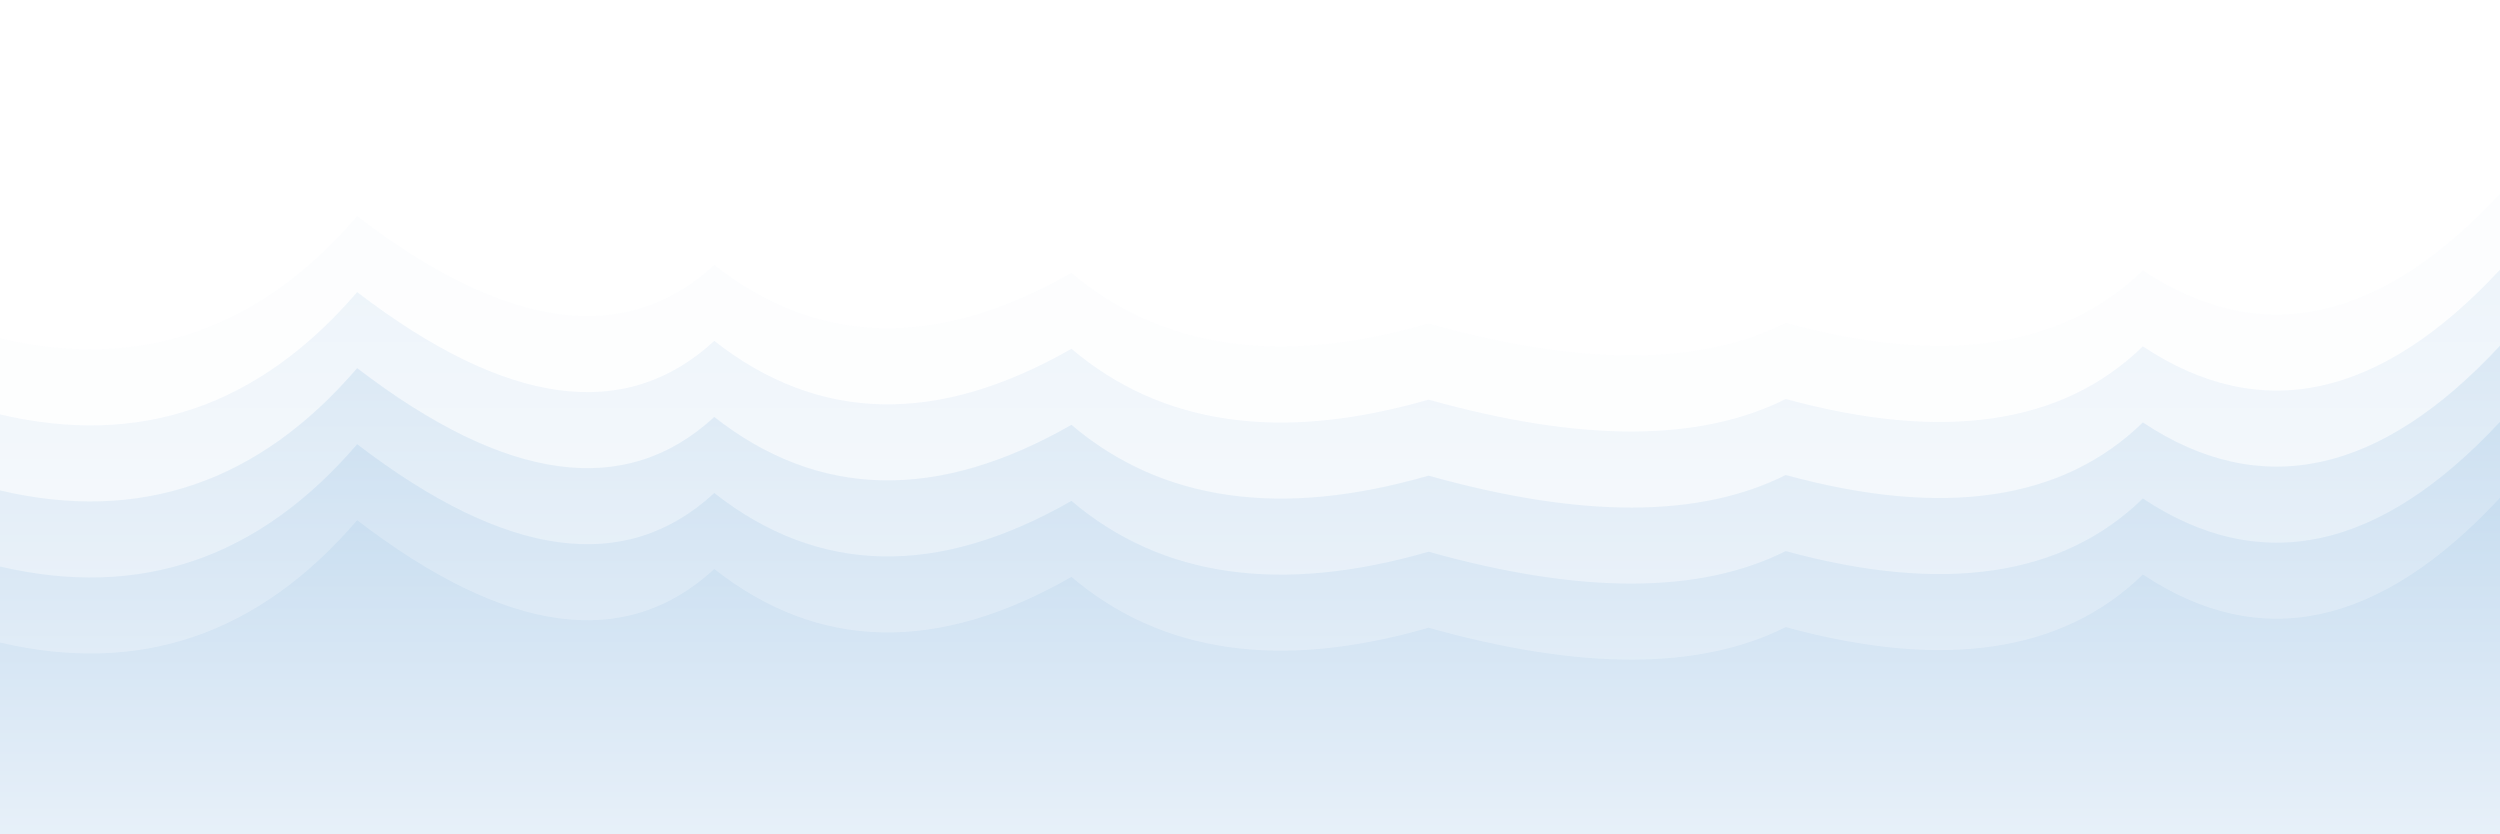
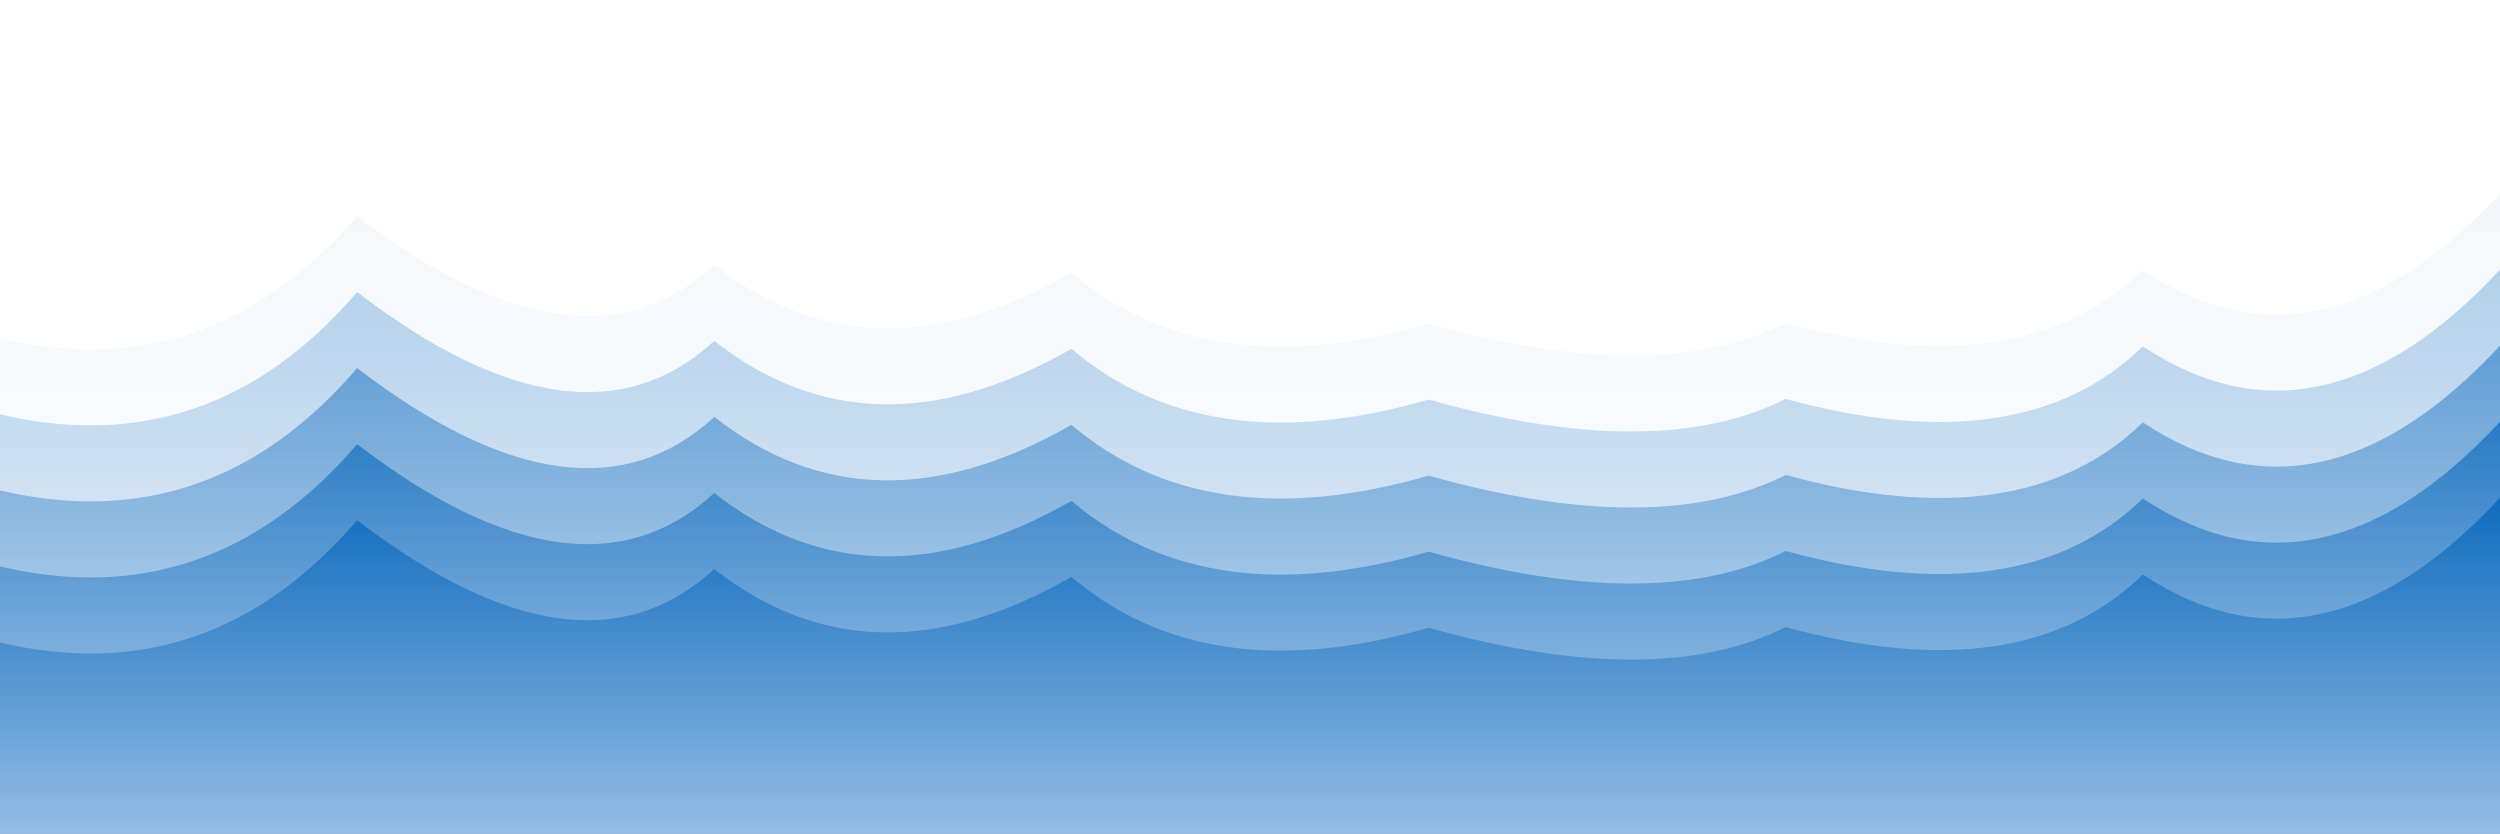
- <svg xmlns="http://www.w3.org/2000/svg" version="1.1" viewBox="0 0 2400 800" opacity="0.23">
+ <svg xmlns="http://www.w3.org/2000/svg" version="1.1" viewBox="0 0 2400 800" opacity="1">
  <defs>
    <linearGradient x1="50%" y1="0%" x2="50%" y2="100%" id="sssurf-grad">
      <stop stop-color="#0f6cbdff" stop-opacity="1" offset="0%" />
      <stop stop-color="#eef2ffff" stop-opacity="1" offset="100%" />
    </linearGradient>
  </defs>
  <g fill="url(#sssurf-grad)" transform="matrix(1,0,0,1,0,-150.8607)">
    <path d="M 0 402.667 Q 201.527 450 342.857 285.251 Q 557.881 450 685.714 332.131 Q 835.881 450 1028.571 339.676 Q 1158.71 450 1371.429 388.458 Q 1590.731 450 1714.286 387.852 Q 1941.564 450 2057.143 337.378 Q 2226.861 450 2400 263.721 L 2400 800 L 0 800 L 0 377.312 Z" transform="matrix(1,0,0,1,0,73)" opacity="0.05" />
    <path d="M 0 402.667 Q 201.527 450 342.857 285.251 Q 557.881 450 685.714 332.131 Q 835.881 450 1028.571 339.676 Q 1158.71 450 1371.429 388.458 Q 1590.731 450 1714.286 387.852 Q 1941.564 450 2057.143 337.378 Q 2226.861 450 2400 263.721 L 2400 800 L 0 800 L 0 377.312 Z" transform="matrix(1,0,0,1,0,146)" opacity="0.29" />
    <path d="M 0 402.667 Q 201.527 450 342.857 285.251 Q 557.881 450 685.714 332.131 Q 835.881 450 1028.571 339.676 Q 1158.71 450 1371.429 388.458 Q 1590.731 450 1714.286 387.852 Q 1941.564 450 2057.143 337.378 Q 2226.861 450 2400 263.721 L 2400 800 L 0 800 L 0 377.312 Z" transform="matrix(1,0,0,1,0,219)" opacity="0.53" />
    <path d="M 0 402.667 Q 201.527 450 342.857 285.251 Q 557.881 450 685.714 332.131 Q 835.881 450 1028.571 339.676 Q 1158.71 450 1371.429 388.458 Q 1590.731 450 1714.286 387.852 Q 1941.564 450 2057.143 337.378 Q 2226.861 450 2400 263.721 L 2400 800 L 0 800 L 0 377.312 Z" transform="matrix(1,0,0,1,0,292)" opacity="0.76" />
    <path d="M 0 402.667 Q 201.527 450 342.857 285.251 Q 557.881 450 685.714 332.131 Q 835.881 450 1028.571 339.676 Q 1158.71 450 1371.429 388.458 Q 1590.731 450 1714.286 387.852 Q 1941.564 450 2057.143 337.378 Q 2226.861 450 2400 263.721 L 2400 800 L 0 800 L 0 377.312 Z" transform="matrix(1,0,0,1,0,365)" opacity="1.00" />
  </g>
</svg>
